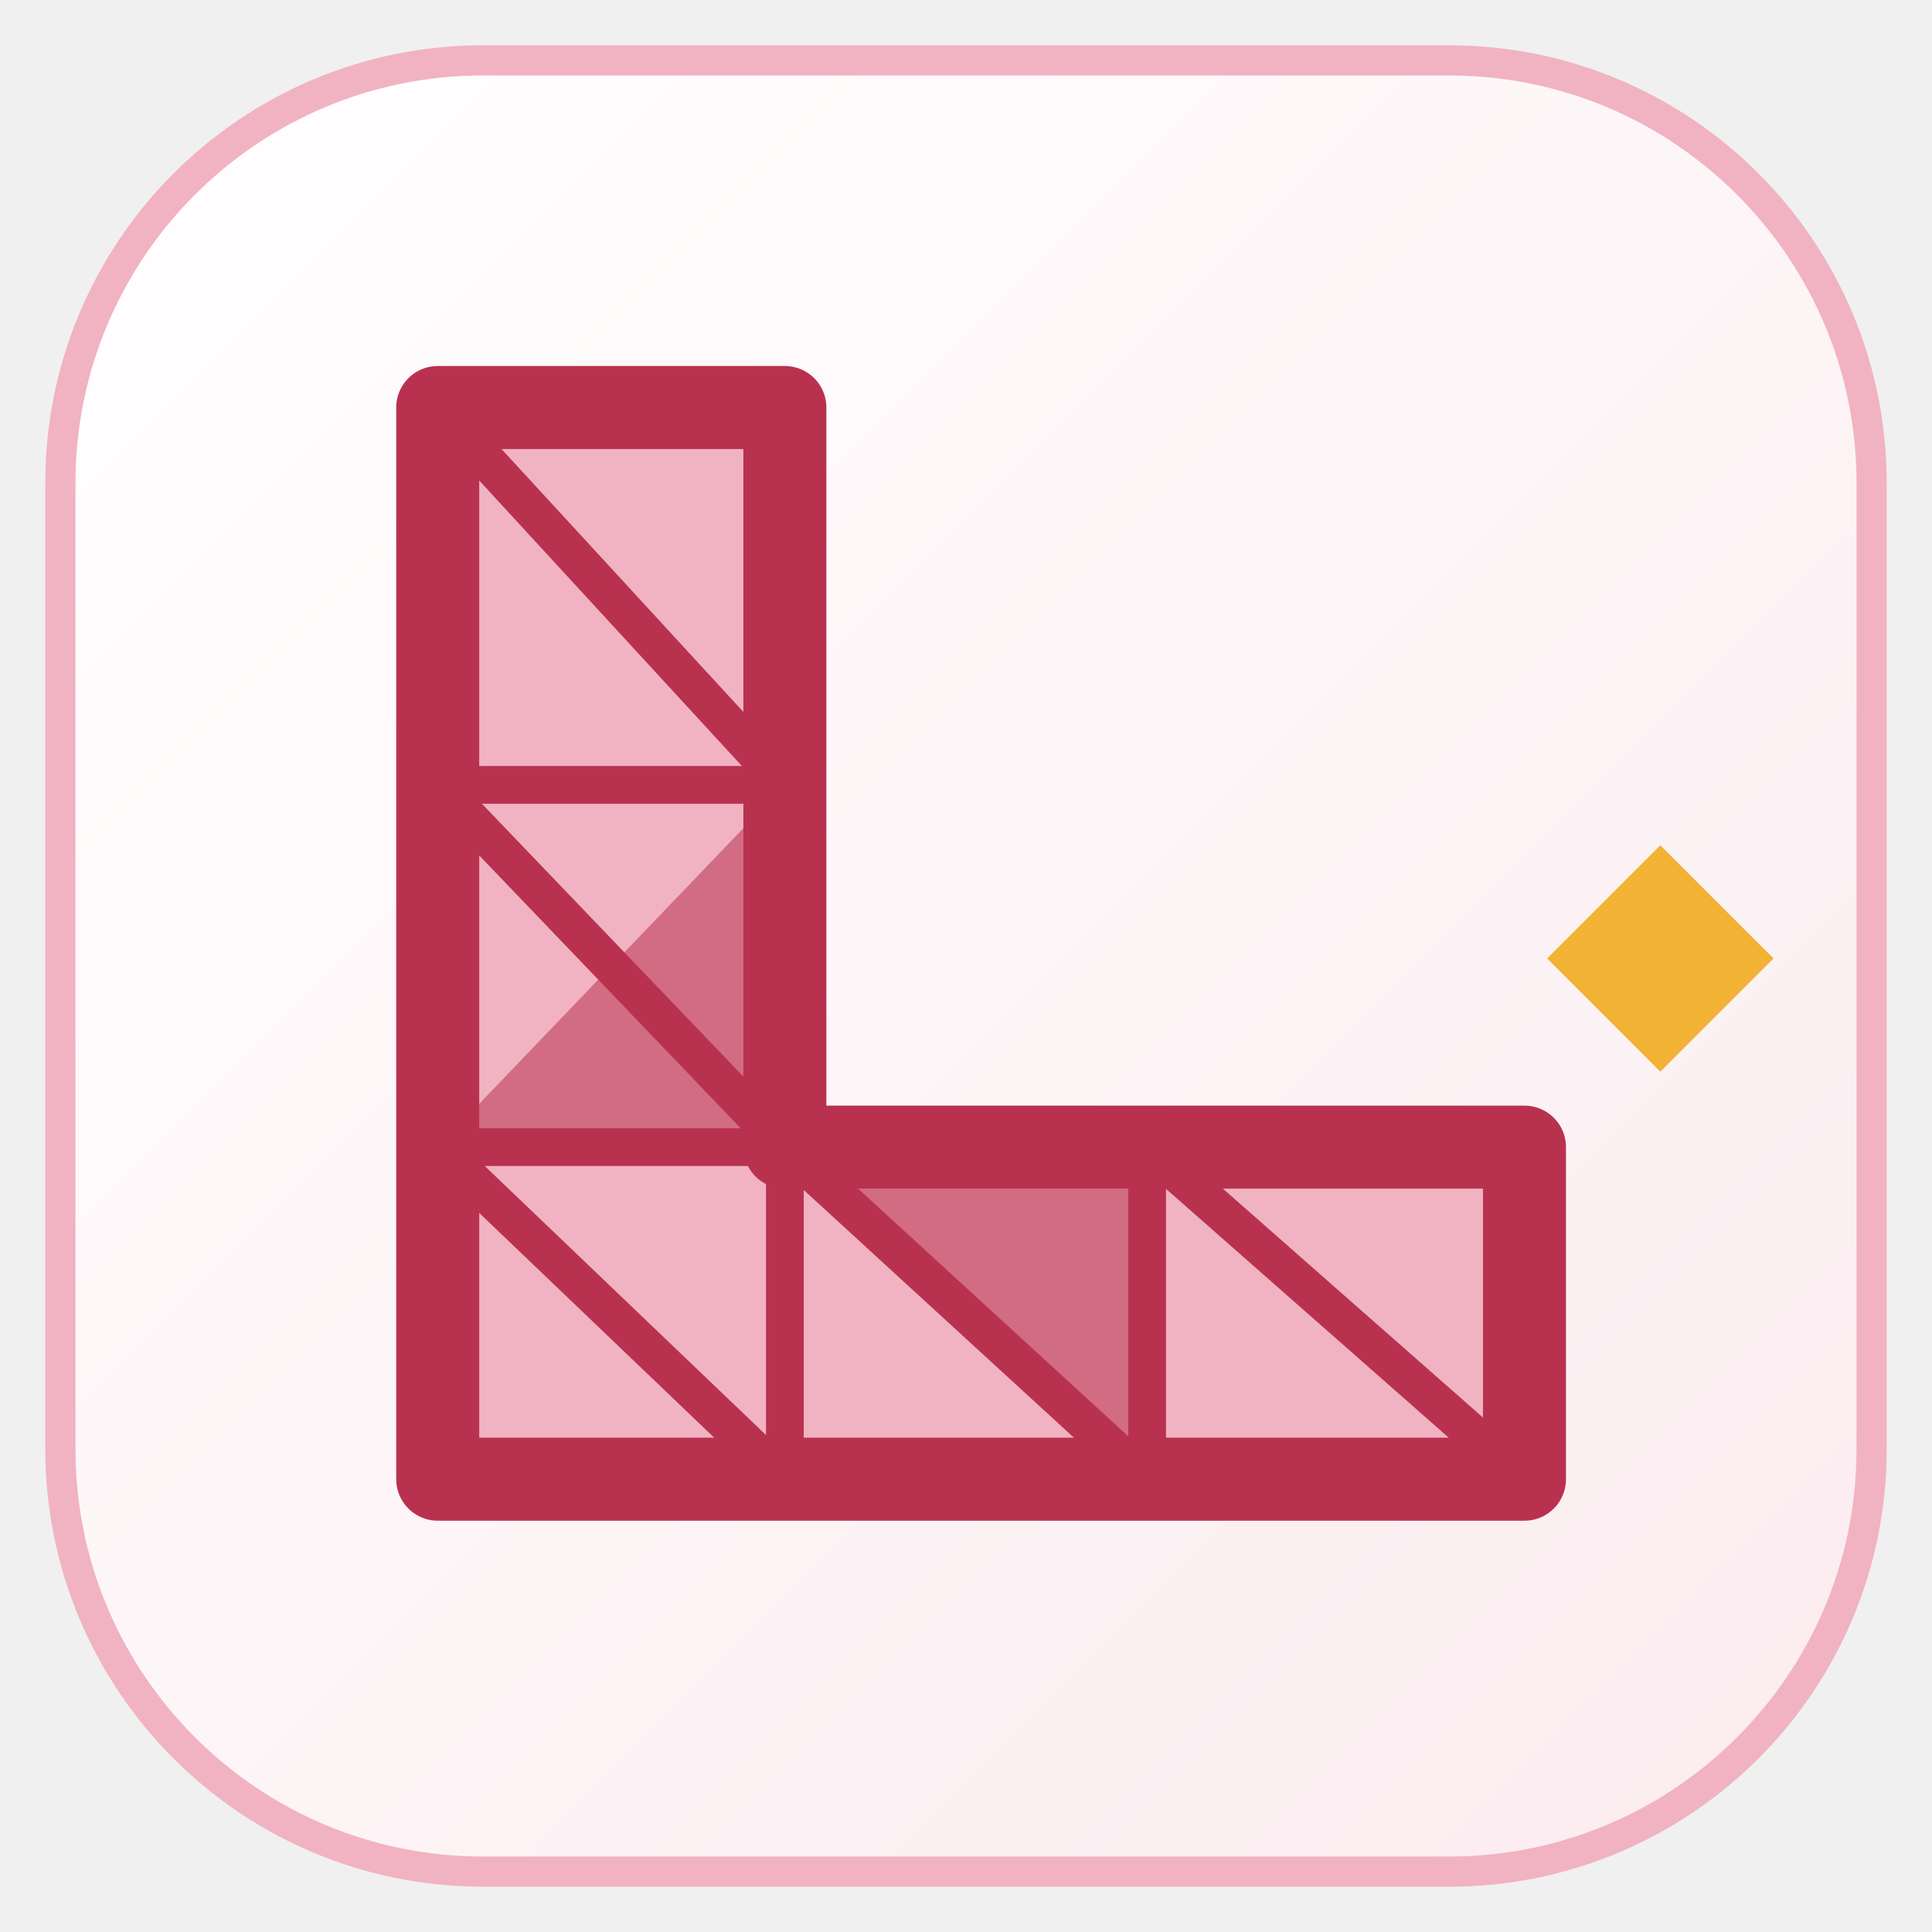
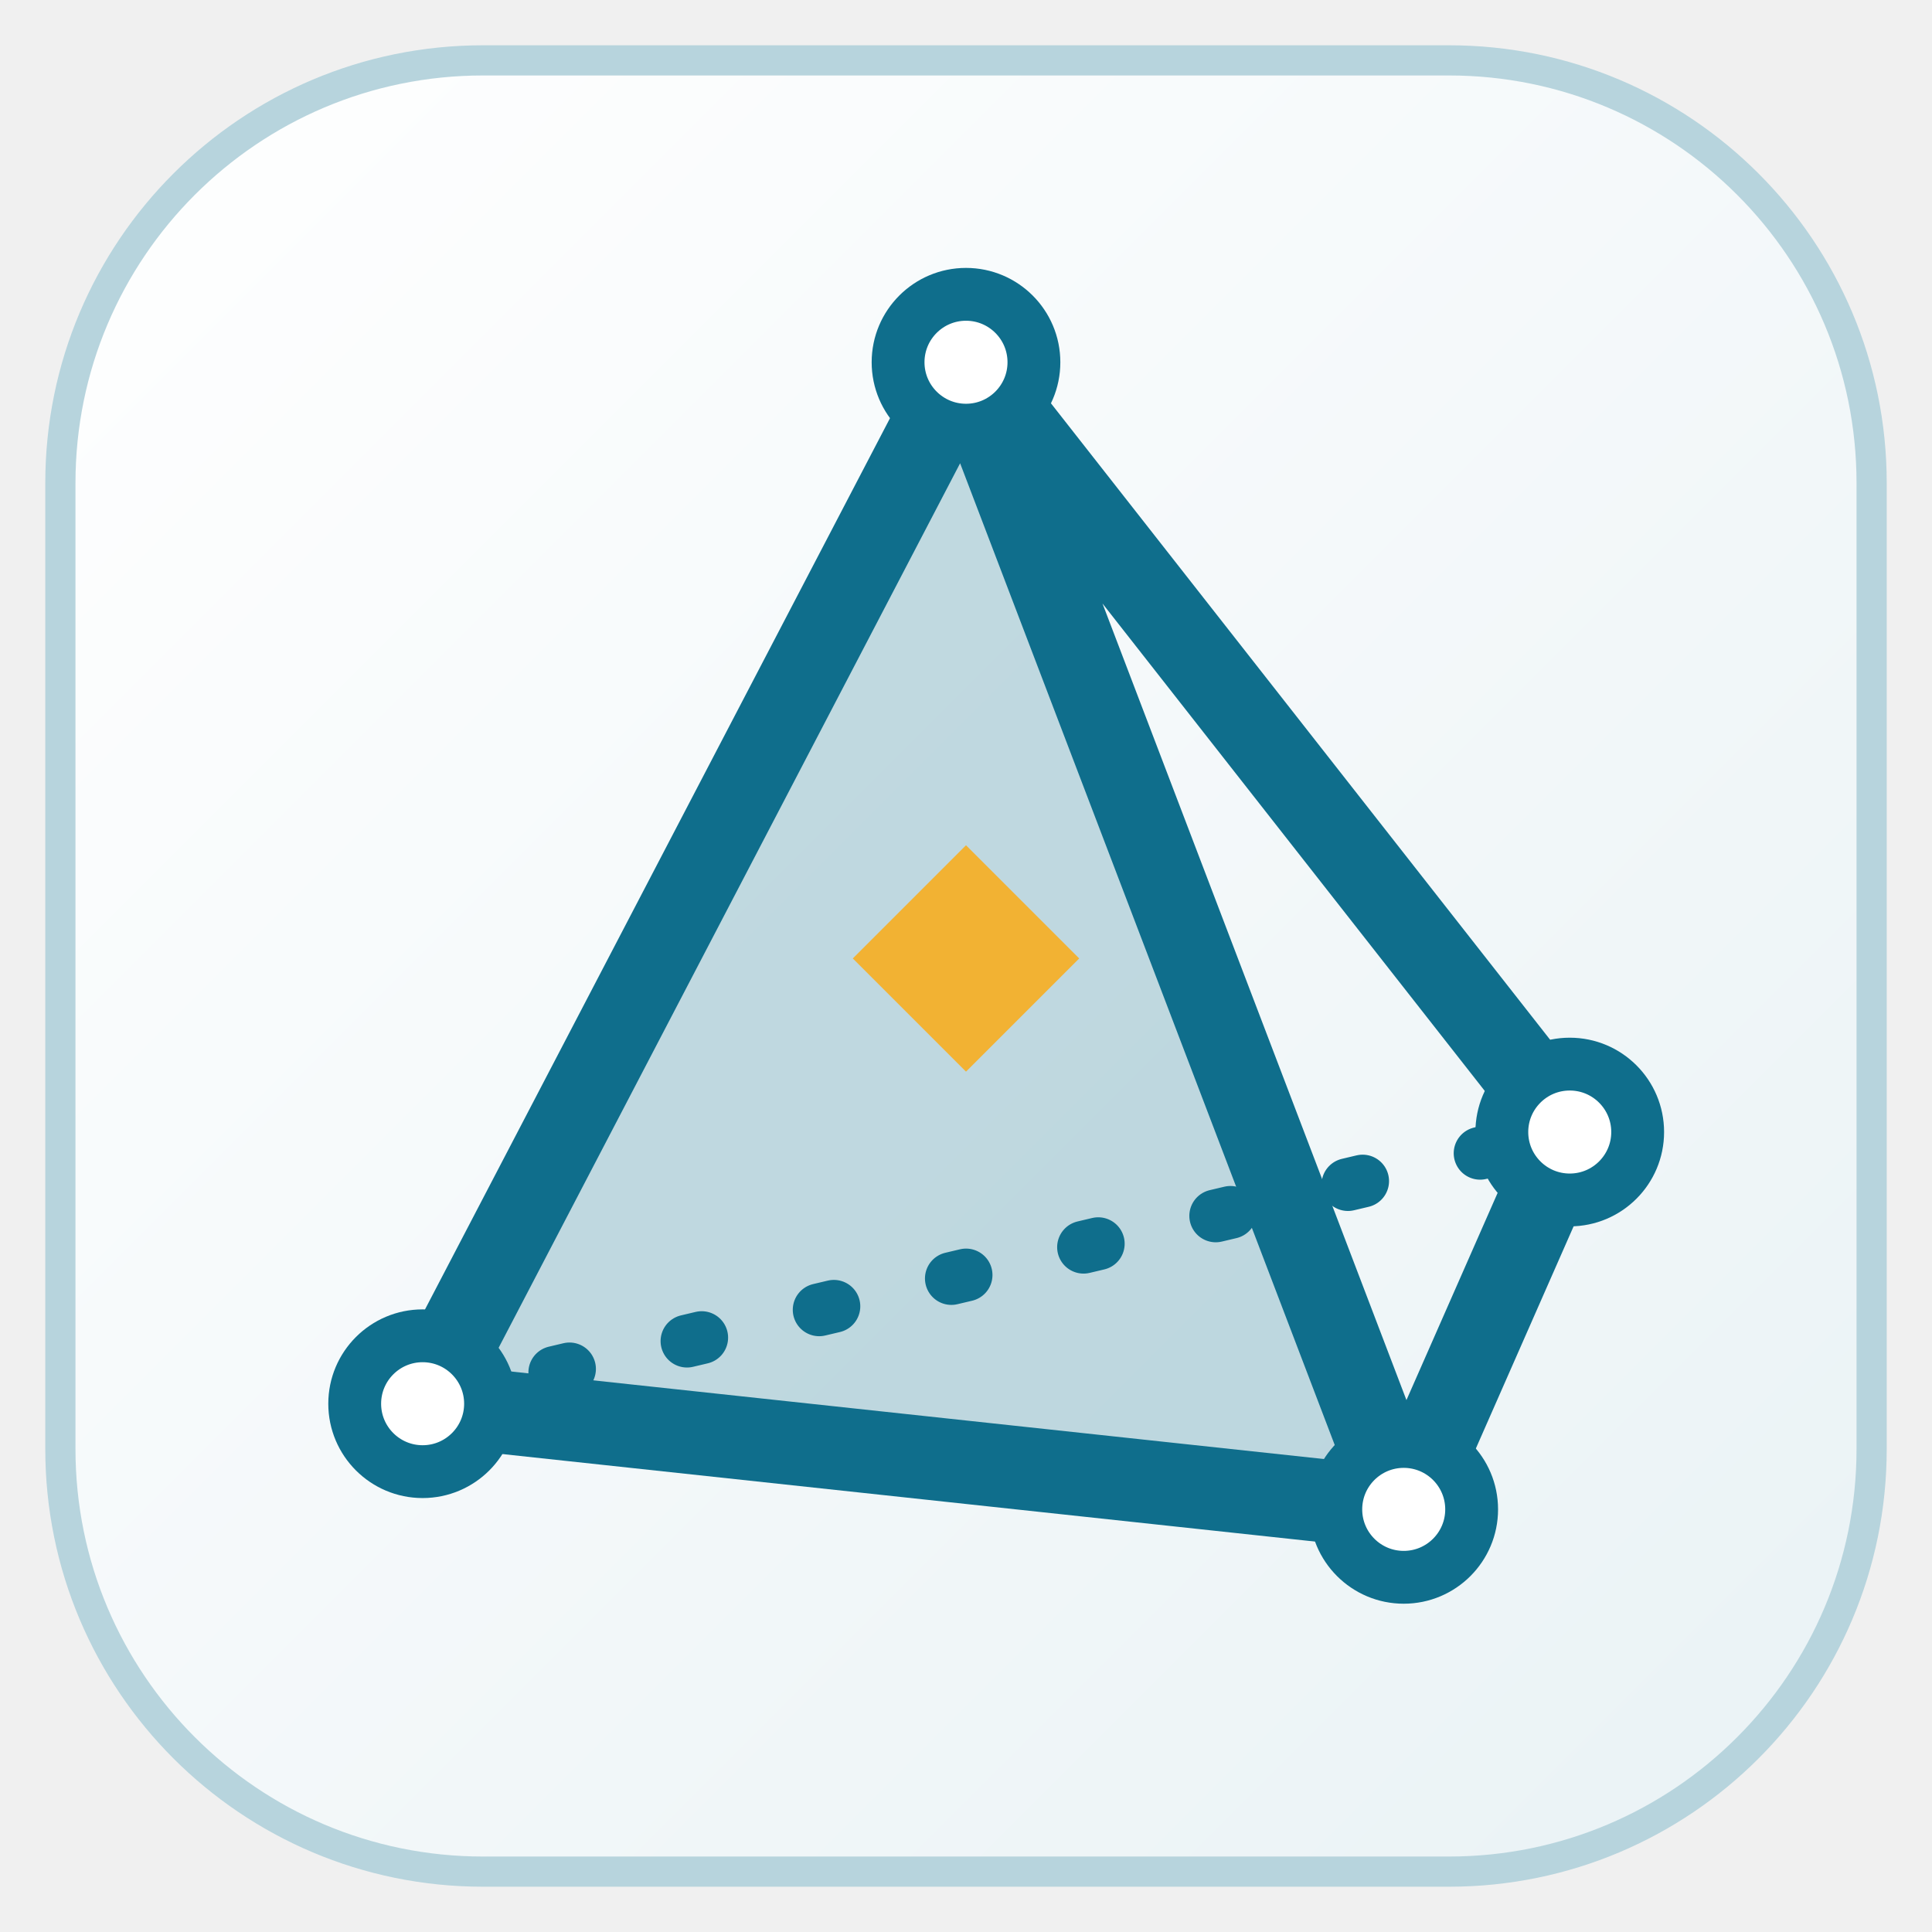
<svg xmlns="http://www.w3.org/2000/svg" viewBox="0 0 256 256" width="256" height="256">
  <defs>
    <linearGradient id="bg" x1="0" y1="0" x2="1" y2="1">
      <stop offset="0" stop-color="#FFFFFF" />
-       <stop offset="1" stop-color="#FBEBEF" />
+       <stop offset="1" stop-color="#E9F2F5" />
    </linearGradient>
  </defs>
-   <rect x="8" y="8" width="240" height="240" rx="56" fill="url(#bg)" stroke="#F1B3C1" stroke-width="4" />
-   <path d="M58 54h46v98h98v44H58z" fill="#F1B3C1" />
-   <path d="M104 104v48H58zM104 152l48 44V152z" fill="#B83250" opacity=".55" />
-   <path d="M58 104h46M58 152h46M104 152v44M152 152v44M58 54l46 50M58 104l46 48M58 152l46 44M104 152l48 44M152 152l50 44" fill="none" stroke="#B83250" stroke-width="5" stroke-linecap="round" stroke-linejoin="round" />
-   <path d="M58 54h46v98h98v44H58z" fill="none" stroke="#B83250" stroke-width="11" stroke-linecap="round" stroke-linejoin="round" />
-   <path d="M220 112l15 15-15 15-15-15z" fill="#F2B233" />
+   <rect x="8" y="8" width="240" height="240" rx="56" fill="url(#bg)" stroke="#B7D4DD" stroke-width="4" />
+   <path d="M128 48L56 186L186 200Z" fill="#93BECB" opacity=".55" />
+   <path d="M128 48L56 186L186 200L128 48ZM128 48L208 150L186 200" fill="none" stroke="#0F6E8C" stroke-width="11" stroke-linecap="round" stroke-linejoin="round" />
+   <path d="M56 186L208 150" fill="none" stroke="#0F6E8C" stroke-width="7" stroke-linecap="round" stroke-dasharray="2 16" />
+   <circle cx="128" cy="48" r="9" fill="#FFFFFF" stroke="#0F6E8C" stroke-width="7" />
+   <circle cx="56" cy="186" r="9" fill="#FFFFFF" stroke="#0F6E8C" stroke-width="7" />
+   <circle cx="186" cy="200" r="9" fill="#FFFFFF" stroke="#0F6E8C" stroke-width="7" />
+   <circle cx="208" cy="150" r="9" fill="#FFFFFF" stroke="#0F6E8C" stroke-width="7" />
+   <path d="M128 112l15 15-15 15-15-15z" fill="#F2B233" />
</svg>
